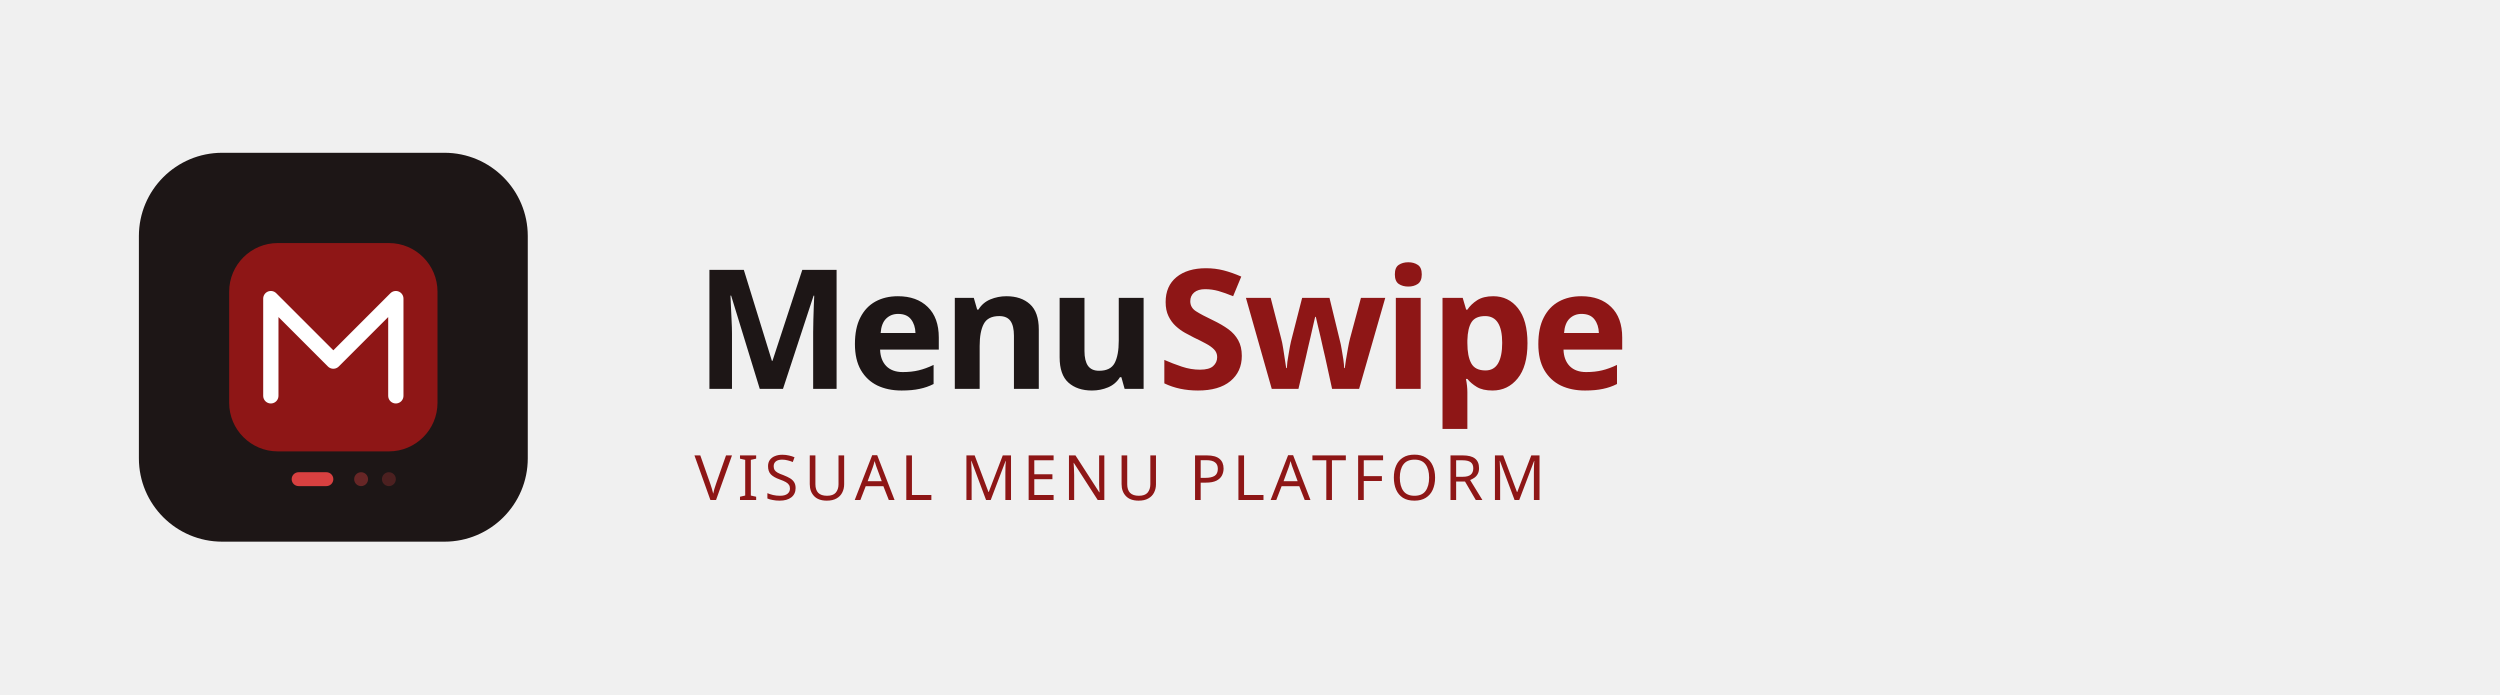
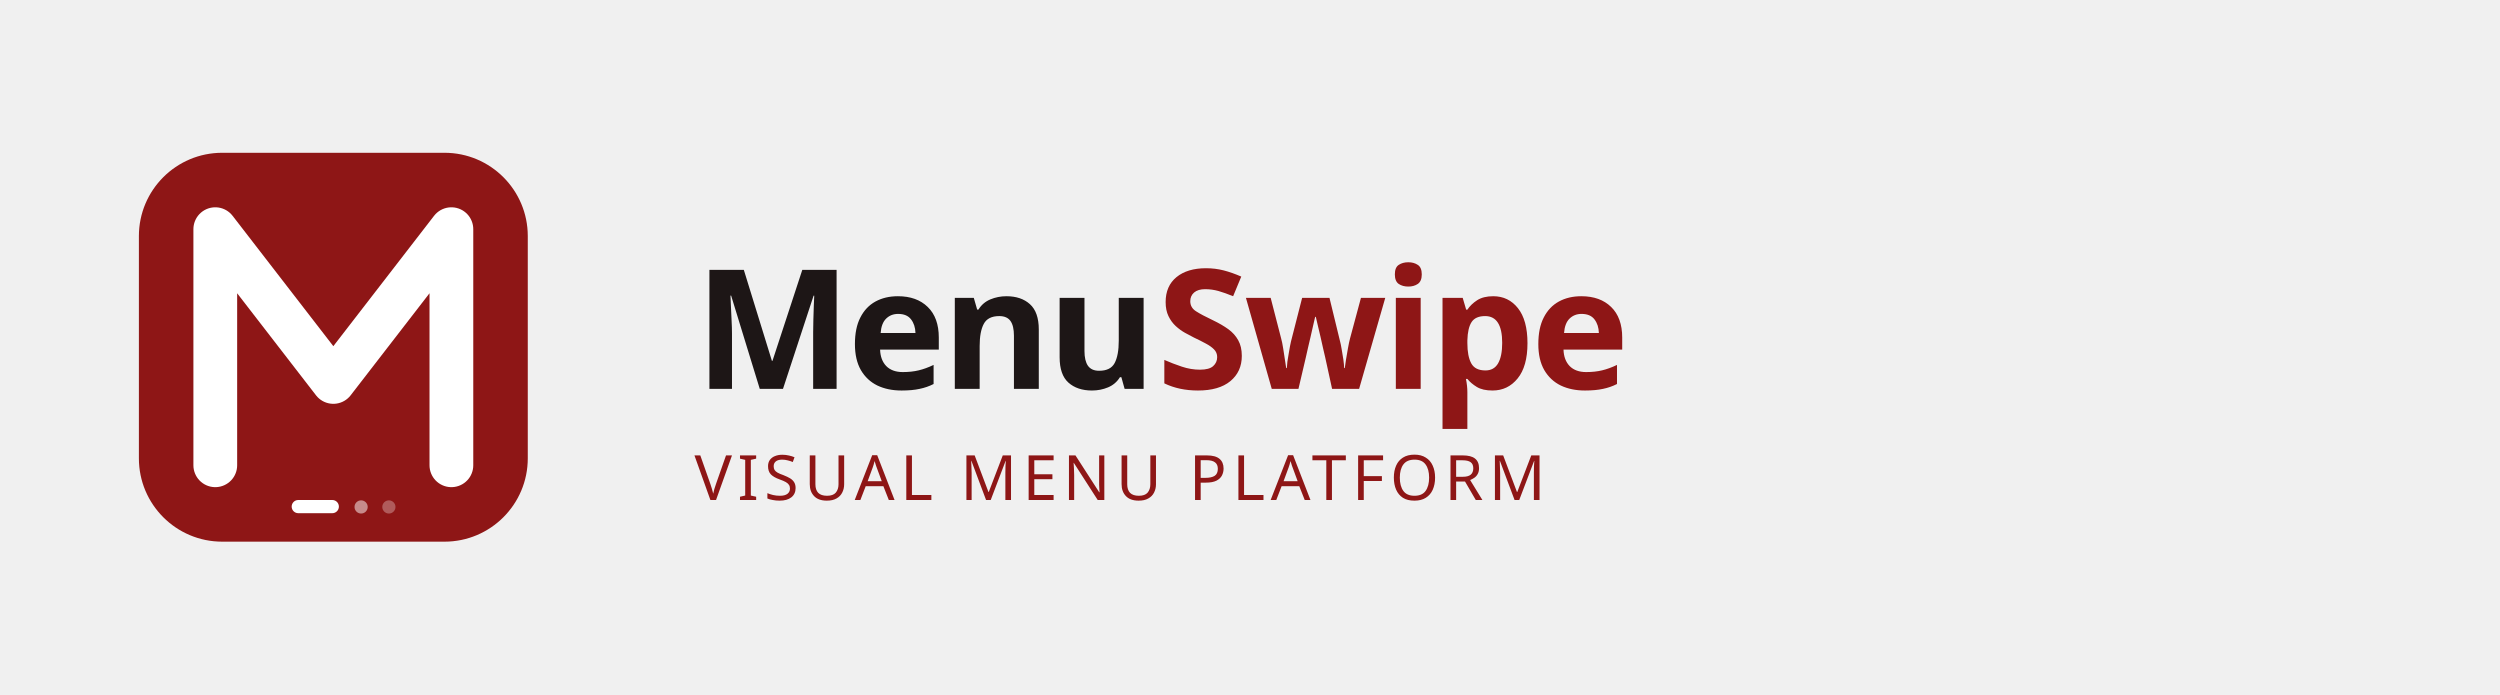
<svg xmlns="http://www.w3.org/2000/svg" viewBox="0 0 360 100">
  <g transform="translate(20,22)">
-     <rect width="56" height="56" rx="12" fill="#1D1616" />
-     <rect x="13" y="13" width="30" height="30" rx="7" fill="#8E1616" />
-     <path d="M19 35 L19 21 L28 30 L37 21 L37 35" stroke="#fff" stroke-width="2.2" stroke-linecap="round" stroke-linejoin="round" fill="none" />
-     <rect x="22" y="46" width="6" height="2" rx="1" fill="#D84040" />
-     <circle cx="32" cy="47" r="1" fill="#D84040" fill-opacity="0.4" />
-     <circle cx="36" cy="47" r="1" fill="#D84040" fill-opacity="0.25" />
+     <rect width="56" height="56" rx="12" fill="#8E1616" />
+     <path d="M11 45 L11 11 L28 33 L45 11 L45 45" stroke="#ffffff" stroke-width="6.3" stroke-linecap="round" stroke-linejoin="round" fill="none" />
+     <rect x="22" y="50" width="6.8" height="1.9" rx="0.95" fill="#ffffff" />
+     <circle cx="32" cy="51" r="0.95" fill="#ffffff" fill-opacity="0.5" />
+     <circle cx="36" cy="51" r="0.95" fill="#ffffff" fill-opacity="0.3" />
  </g>
  <text x="100" y="56" font-family="system-ui,sans-serif" font-size="24" font-weight="800" fill="#1D1616" letter-spacing="-0.6">Menu<tspan fill="#8E1616">Swipe</tspan>
  </text>
  <text x="100" y="72" font-family="system-ui,sans-serif" font-size="9" font-weight="500" fill="#8E1616" letter-spacing="0.8">VISUAL MENU PLATFORM</text>
</svg>
